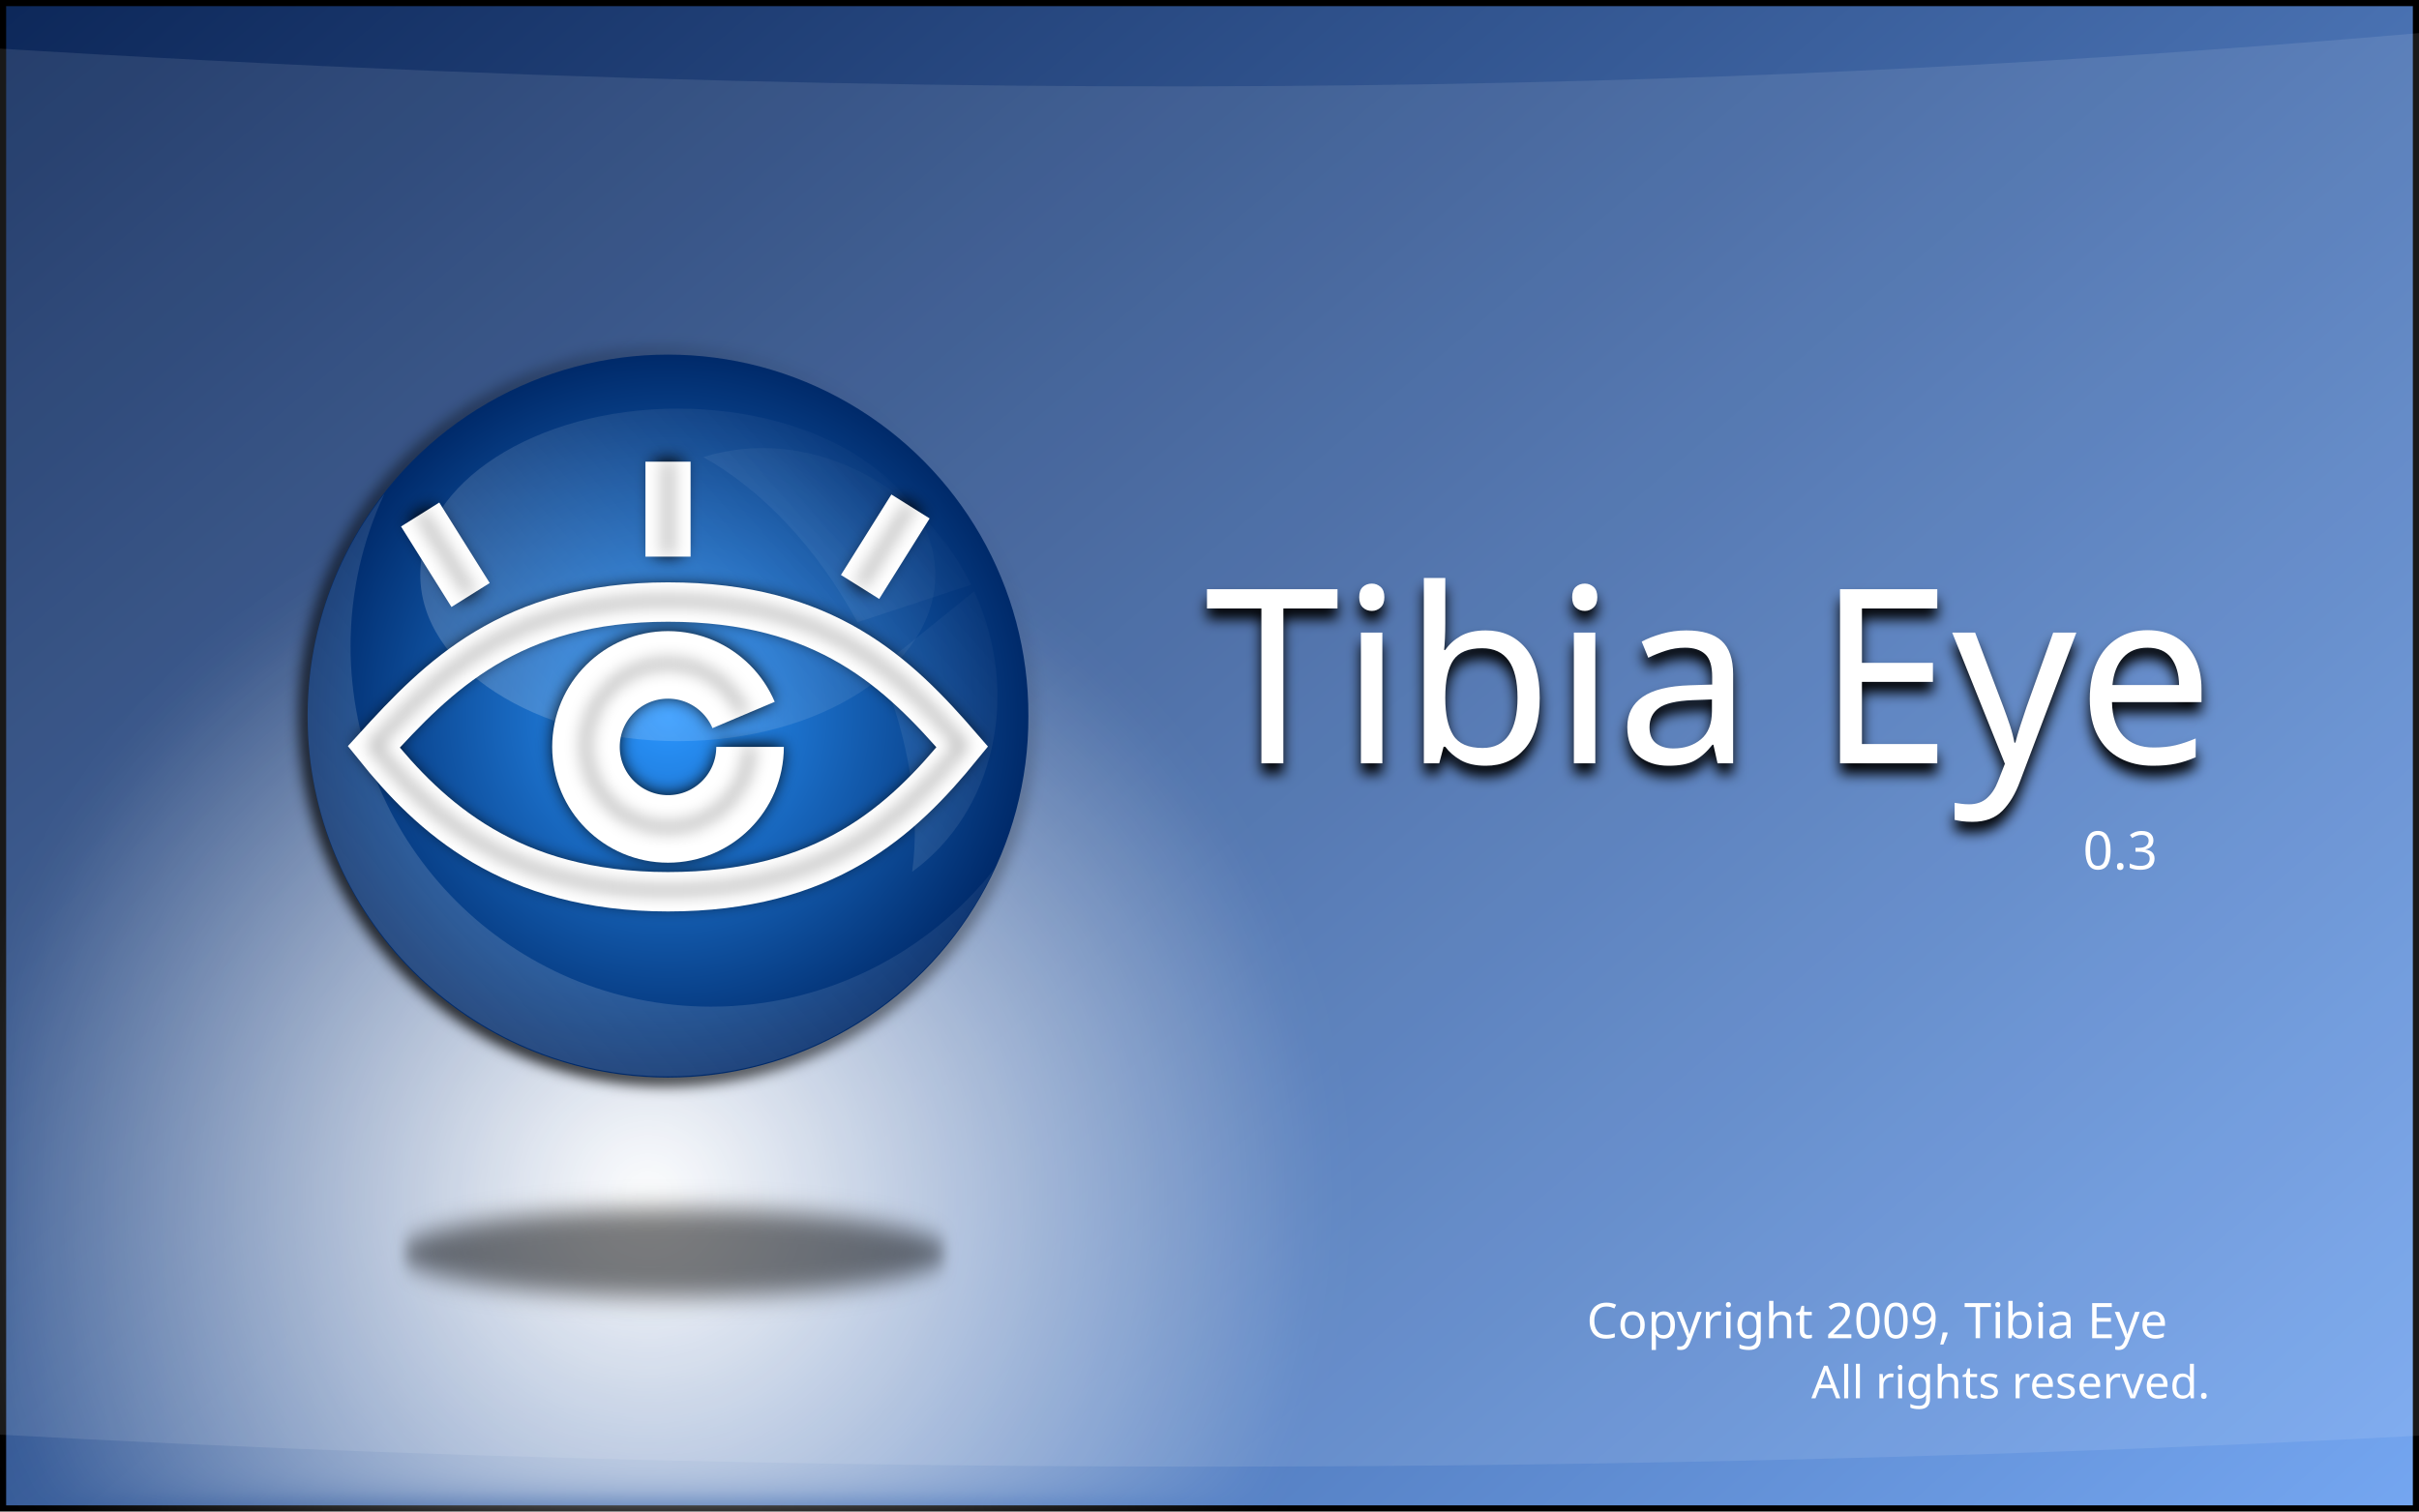
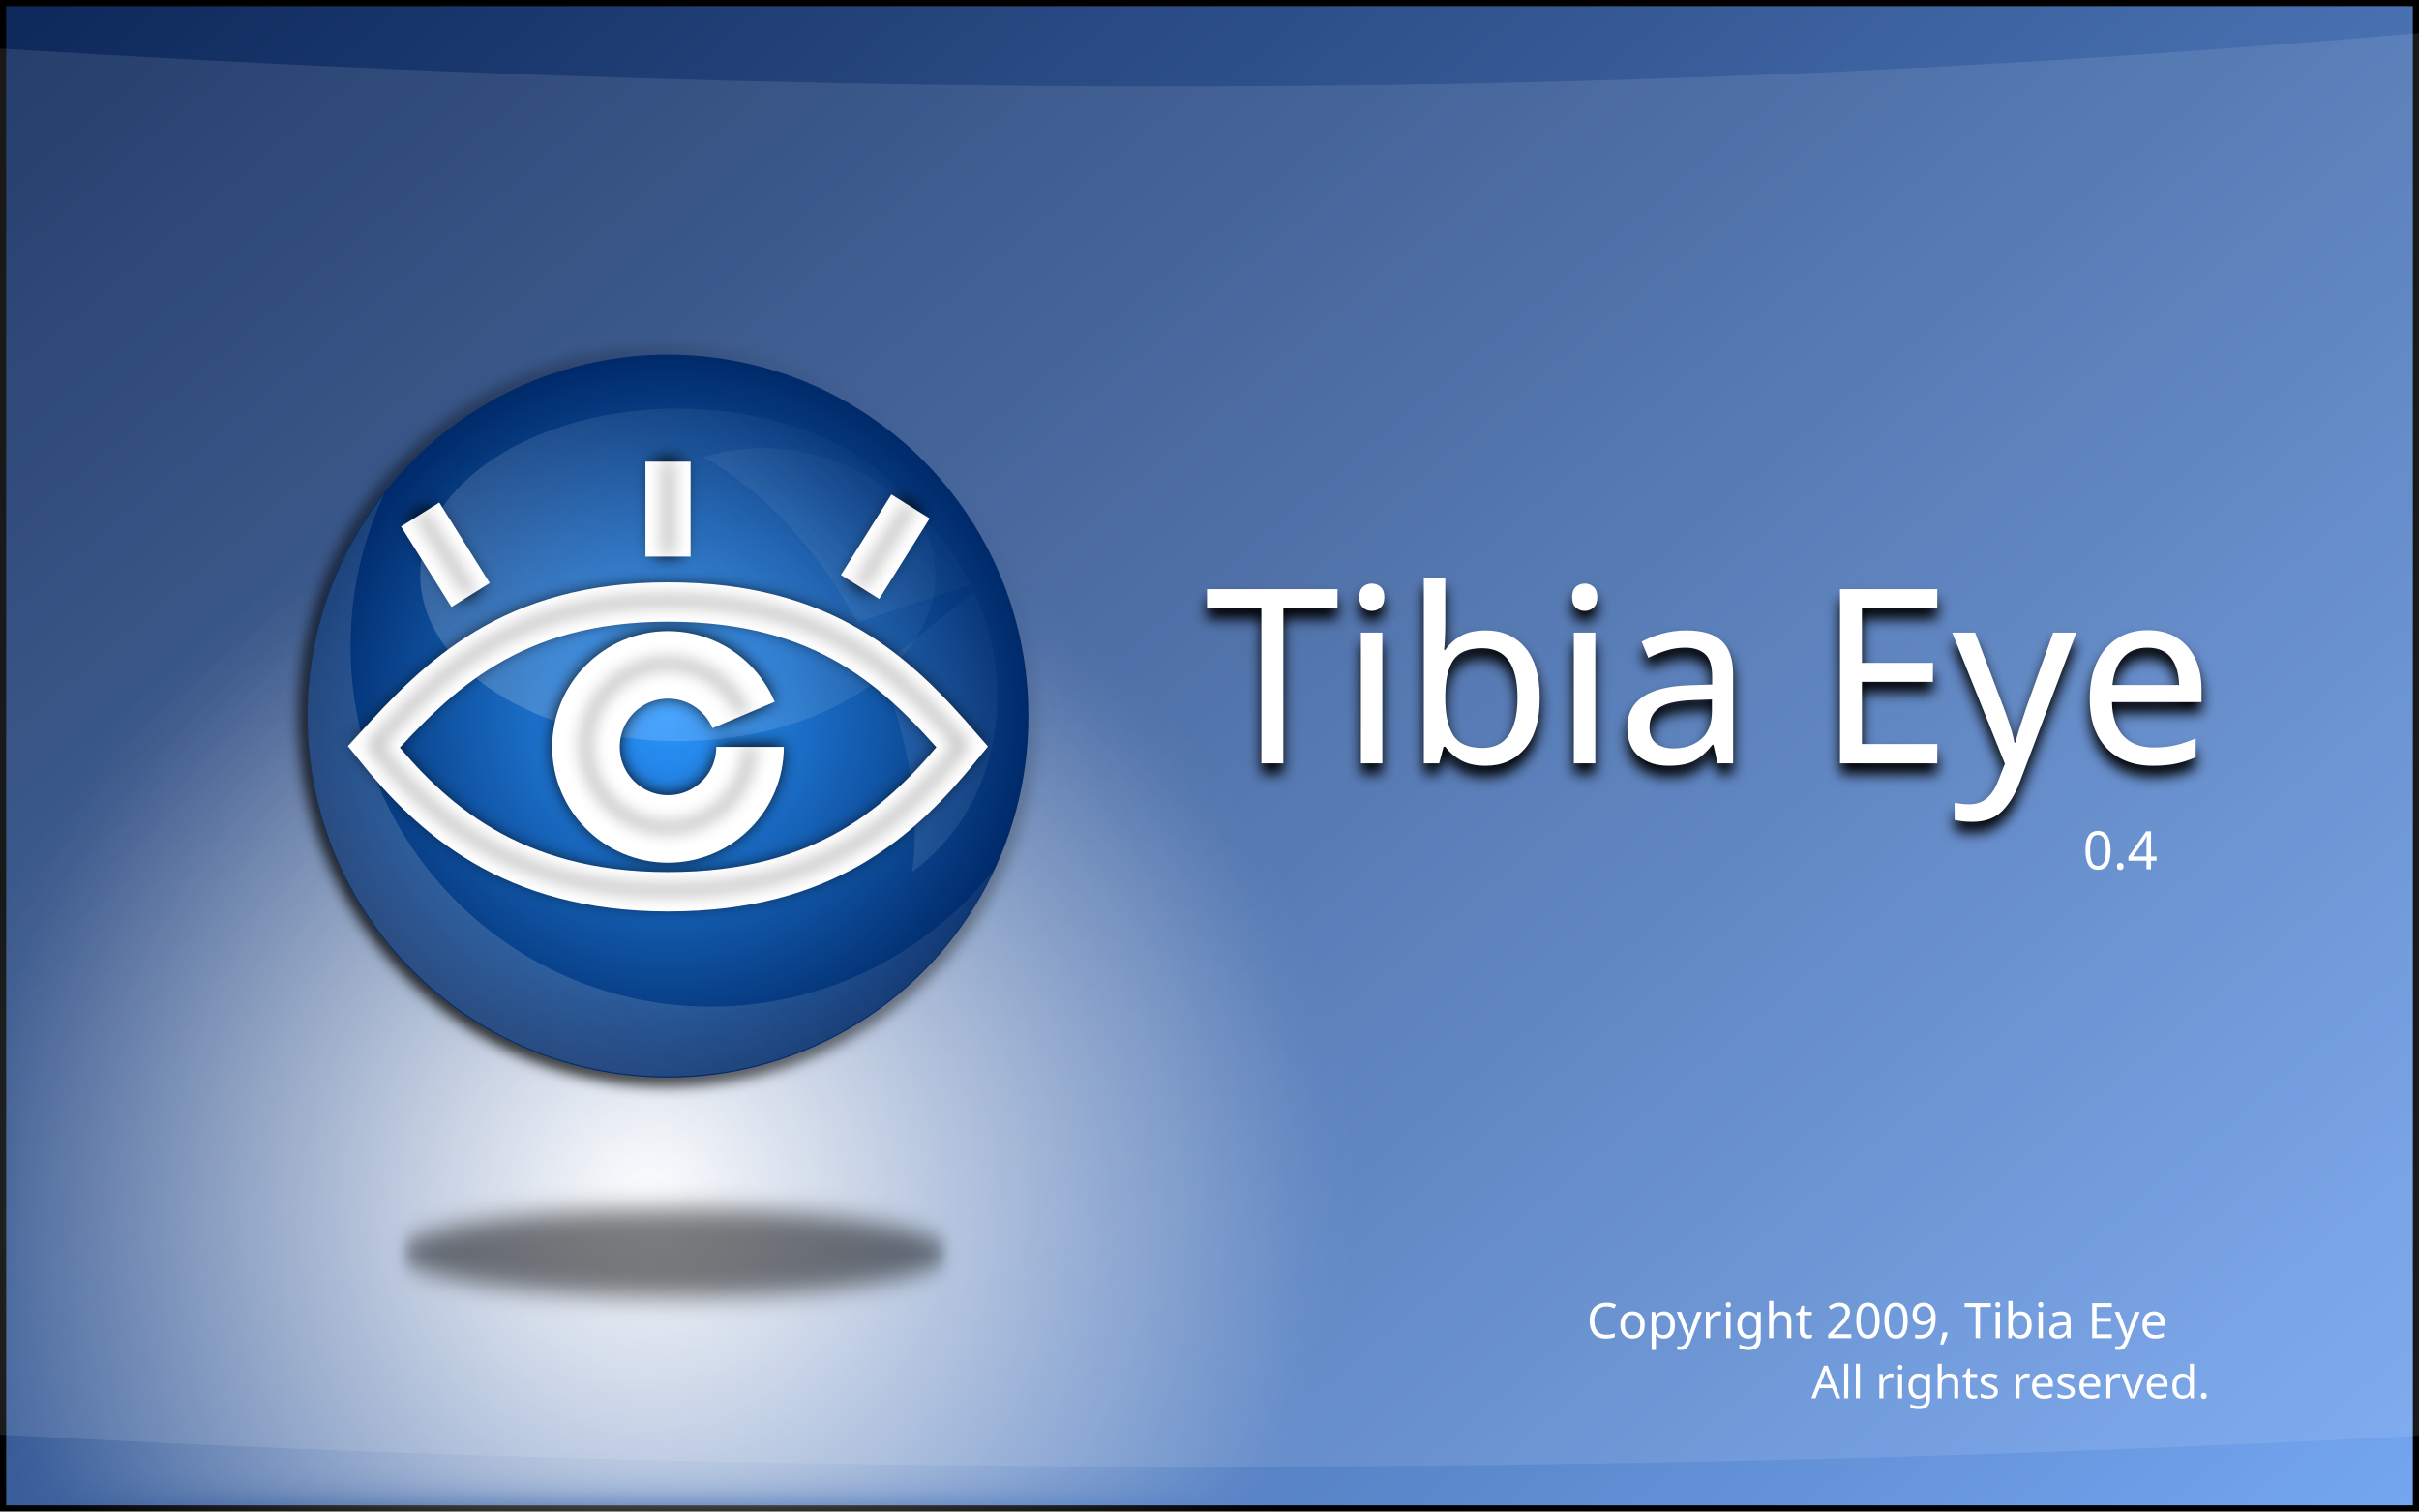
<svg xmlns="http://www.w3.org/2000/svg" xmlns:xlink="http://www.w3.org/1999/xlink" width="640" height="400" id="svg3157" version="1.0">
  <defs id="defs3159">
    <linearGradient id="linearGradient3473">
      <stop style="stop-color:#ffffff;stop-opacity:1;" offset="0" id="stop3475" />
      <stop style="stop-color:#ffffff;stop-opacity:0;" offset="1" id="stop3477" />
    </linearGradient>
    <linearGradient id="linearGradient3423">
      <stop style="stop-color:#001847;stop-opacity:1;" offset="0" id="stop3425" />
      <stop style="stop-color:#7eb2ff;stop-opacity:1;" offset="1" id="stop3427" />
    </linearGradient>
    <linearGradient id="linearGradient3214">
      <stop style="stop-color:#ffffff;stop-opacity:1;" offset="0" id="stop3216" />
      <stop style="stop-color:#ffffff;stop-opacity:0;" offset="1" id="stop3218" />
    </linearGradient>
    <linearGradient id="linearGradient4750">
      <stop style="stop-color:#ffffff;stop-opacity:1;" offset="0" id="stop4752" />
      <stop style="stop-color:#ffffff;stop-opacity:0;" offset="1" id="stop4754" />
    </linearGradient>
    <linearGradient id="linearGradient4734">
      <stop style="stop-color:#000000;stop-opacity:1;" offset="0" id="stop4736" />
      <stop style="stop-color:#000000;stop-opacity:0;" offset="1" id="stop4738" />
    </linearGradient>
    <linearGradient id="linearGradient3713">
      <stop style="stop-color:#2a96ff;stop-opacity:1;" offset="0" id="stop3715" />
      <stop style="stop-color:#002a6a;stop-opacity:1;" offset="1" id="stop3717" />
    </linearGradient>
    <radialGradient xlink:href="#linearGradient3713" id="radialGradient3726" gradientUnits="userSpaceOnUse" cx="111.232" cy="135.717" fx="111.232" fy="135.717" r="91.701" />
    <filter id="filter3792">
      <feGaussianBlur stdDeviation="1.87" id="feGaussianBlur3794" />
    </filter>
    <radialGradient xlink:href="#linearGradient3713" id="radialGradient3828" gradientUnits="userSpaceOnUse" cx="111.232" cy="135.717" fx="111.232" fy="135.717" r="91.701" />
    <radialGradient xlink:href="#linearGradient3713" id="radialGradient3842" gradientUnits="userSpaceOnUse" cx="111.232" cy="135.717" fx="111.232" fy="135.717" r="91.701" />
    <radialGradient xlink:href="#linearGradient3713" id="radialGradient3856" gradientUnits="userSpaceOnUse" cx="111.232" cy="135.717" fx="111.232" fy="135.717" r="91.701" />
    <filter id="filter3900">
      <feGaussianBlur stdDeviation="2.83" id="feGaussianBlur3902" />
    </filter>
    <linearGradient xlink:href="#linearGradient4750" id="linearGradient4756" x1="33.382" y1="204.52" x2="220.424" y2="38.456" gradientUnits="userSpaceOnUse" />
    <filter id="filter3206">
      <feGaussianBlur stdDeviation="1.092" id="feGaussianBlur3208" />
    </filter>
    <linearGradient xlink:href="#linearGradient3214" id="linearGradient3220" x1="104.27" y1="-301.333" x2="104.27" y2="-328.029" gradientUnits="userSpaceOnUse" />
    <filter id="filter3459" x="-0.026" width="1.052" y="-0.341" height="1.683">
      <feGaussianBlur stdDeviation="0.862" id="feGaussianBlur3461" />
    </filter>
    <linearGradient xlink:href="#linearGradient4750" id="linearGradient3551" gradientUnits="userSpaceOnUse" x1="33.382" y1="204.52" x2="220.424" y2="38.456" />
    <linearGradient xlink:href="#linearGradient4750" id="linearGradient3553" gradientUnits="userSpaceOnUse" x1="33.382" y1="204.52" x2="220.424" y2="38.456" />
    <linearGradient xlink:href="#linearGradient4750" id="linearGradient3555" gradientUnits="userSpaceOnUse" x1="33.382" y1="204.52" x2="220.424" y2="38.456" />
    <linearGradient xlink:href="#linearGradient4750" id="linearGradient3557" gradientUnits="userSpaceOnUse" x1="33.382" y1="204.52" x2="220.424" y2="38.456" />
    <radialGradient xlink:href="#linearGradient3713" id="radialGradient3559" gradientUnits="userSpaceOnUse" cx="111.232" cy="135.717" fx="111.232" fy="135.717" r="91.701" />
    <linearGradient xlink:href="#linearGradient4734" id="linearGradient3561" gradientUnits="userSpaceOnUse" x1="36.921" y1="186.704" x2="169.796" y2="60.737" />
    <radialGradient xlink:href="#linearGradient3473" id="radialGradient3563" gradientUnits="userSpaceOnUse" gradientTransform="matrix(0.950045,-2.2036764e-8,2.2563458e-8,0.9727518,5.033044,4.204281)" cx="100.752" cy="154.296" fx="100.752" fy="154.296" r="81.697" />
    <linearGradient xlink:href="#linearGradient3423" id="linearGradient3565" gradientUnits="userSpaceOnUse" x1="128" y1="-2.94" x2="215.248" y2="262.637" gradientTransform="matrix(2.356382,0,0,1.83333,18.38311,5.333718)" />
    <filter id="filter3575">
      <feGaussianBlur stdDeviation="2.451" id="feGaussianBlur3577" />
    </filter>
    <linearGradient xlink:href="#linearGradient3423" id="linearGradient3619" gradientUnits="userSpaceOnUse" gradientTransform="matrix(2.356956,0,0,1.527232,18.30968,4.514291)" x1="-40.614" y1="-34.481" x2="321.088" y2="241.234" />
  </defs>
  <g id="layer5" style="display:inline">
    <rect style="opacity:1;fill:url(#linearGradient3619);fill-opacity:1;stroke:#000000;stroke-width:1.627;stroke-linecap:butt;stroke-miterlimit:4;stroke-dasharray:none;stroke-opacity:1" id="rect3417" width="638.373" height="398.373" x="0.813" y="0.813" />
    <path style="opacity:1;fill:url(#radialGradient3563);fill-opacity:1;stroke:none;stroke-width:1;stroke-linecap:butt;stroke-miterlimit:4;stroke-dasharray:none;stroke-opacity:1;filter:url(#filter3575)" id="path3471" d="M 182.448,154.296 A 81.697,81.697 0 1 1 19.055,154.296 A 81.697,81.697 0 1 1 182.448,154.296 z" transform="matrix(2.318518,0,0,2.318518,-62.04028,-41.27857)" />
    <path style="opacity:0.1;fill:#ffffff;fill-opacity:1;fill-rule:evenodd;stroke:none;stroke-width:1px;stroke-linecap:butt;stroke-linejoin:miter;stroke-opacity:1" d="M -3.907,12.624 L -3.907,379.442 C 278.726,395.234 530.945,385.825 643.907,379.728 L 643.907,8.438 C 528.725,18.301 324.1,33.008 -3.907,12.624 z" id="path3601" />
  </g>
  <g id="layer1" style="display:inline">
    <path transform="matrix(1.039768,0,0,1.039768,61.08248,48.3888)" d="M 202.932,135.717 A 91.701,91.701 0 1 1 19.531,135.717 A 91.701,91.701 0 1 1 202.932,135.717 z" id="path3770" style="fill:none;fill-opacity:1;stroke:url(#linearGradient3561);stroke-width:3.71;stroke-miterlimit:4;stroke-dasharray:none;stroke-opacity:1;filter:url(#filter3792)" />
    <path style="fill:url(#radialGradient3559);fill-opacity:1;stroke:none;stroke-width:24;stroke-miterlimit:4;stroke-dasharray:none;stroke-opacity:1" id="path3701" d="M 202.932,135.717 A 91.701,91.701 0 1 1 19.531,135.717 A 91.701,91.701 0 1 1 202.932,135.717 z" transform="matrix(1.039768,0,0,1.039768,61.08248,48.3888)" />
    <path style="opacity:0.5;fill:#000000;fill-opacity:1;stroke:none;stroke-width:3;stroke-linecap:butt;stroke-miterlimit:4;stroke-dasharray:none;stroke-opacity:1;filter:url(#filter3459)" id="path3453" d="M 115.2,150.568 A 40.084,3.032 0 1 1 35.032,150.568 A 40.084,3.032 0 1 1 115.2,150.568 z" transform="matrix(1.795604,0,0,3.831628,43.57976,-245.3807)" />
  </g>
  <g id="layer3" style="display:inline">
    <g style="fill:url(#linearGradient3557);fill-opacity:1;display:inline" id="g3868" transform="matrix(0.7715045,0,0,0.7715045,77.98512,92.24048)">
      <path id="path3739" d="M 30.724,49.853 C 14.24,70.856 4.414,97.319 4.414,126.069 C 4.414,194.289 59.78,249.655 128,249.655 C 177.494,249.655 220.212,220.499 239.94,178.448 C 217.307,207.244 182.164,225.728 142.724,225.728 C 74.505,225.728 19.138,170.362 19.138,102.142 C 19.138,83.455 23.289,65.738 30.724,49.853 z" style="opacity:0.171;fill:url(#linearGradient3551);fill-opacity:1;stroke:none;stroke-width:2;stroke-miterlimit:4;stroke-dasharray:none;stroke-opacity:1" />
      <path transform="matrix(0.9655172,0,0,0.9655172,10.85296,8.002049)" d="M 216.27,72.122 A 91.462,59.069 0 1 1 33.346,72.122 A 91.462,59.069 0 1 1 216.27,72.122 z" id="path3768" style="opacity:0.28;fill:url(#linearGradient3553);fill-opacity:1;stroke:none;stroke-width:2;stroke-miterlimit:4;stroke-dasharray:none;stroke-opacity:1" />
      <path id="path3761" d="M 140.099,37.232 C 159.704,48.084 178.9,67.938 192.973,93.881 L 231.905,81.019 C 231.741,80.686 231.603,80.338 231.434,80.006 C 213.169,44.135 174.043,26.592 140.099,37.232 z M 232.995,83.274 L 200.495,109.516 C 210.91,134.261 214.545,159.039 211.724,179.468 C 239.903,159.046 249.26,118.651 232.995,83.274 z" style="opacity:0.259;fill:url(#linearGradient3555);fill-opacity:1;stroke:none;stroke-width:2;stroke-miterlimit:4;stroke-dasharray:none;stroke-opacity:1" />
    </g>
  </g>
  <g id="layer2" style="display:inline">
    <g style="stroke:#000000;stroke-width:10;stroke-miterlimit:4;stroke-dasharray:none;stroke-opacity:1;display:inline;filter:url(#filter3900)" id="g3904" transform="matrix(0.7715045,0,0,0.7715045,77.98496,100.0147)">
      <path style="fill:none;fill-rule:evenodd;stroke:#000000;stroke-width:10;stroke-linecap:butt;stroke-linejoin:miter;stroke-miterlimit:4;stroke-dasharray:none;stroke-opacity:1" d="M 43.001,46.355 L 60.299,73.965" id="path3906" />
      <path id="path3908" d="M 128,28.232 L 128,60.812" style="fill:none;fill-rule:evenodd;stroke:#000000;stroke-width:10;stroke-linecap:butt;stroke-linejoin:miter;stroke-miterlimit:4;stroke-dasharray:none;stroke-opacity:1" />
      <path id="path3910" d="M 211.159,43.595 L 193.861,71.205" style="fill:none;fill-rule:evenodd;stroke:#000000;stroke-width:10;stroke-linecap:butt;stroke-linejoin:miter;stroke-miterlimit:4;stroke-dasharray:none;stroke-opacity:1" />
      <path id="path3912" d="M 228.898,126.069 C 208.353,151.335 182.208,175.753 128,175.753 C 73.792,175.753 46.363,150.05 27.102,126.069 C 48.931,102.087 73.792,76.384 128,76.384 C 182.208,76.384 207.069,100.803 228.898,126.069 z" style="fill:none;fill-opacity:1;stroke:#000000;stroke-width:10;stroke-miterlimit:4;stroke-dasharray:none;stroke-opacity:1" />
      <path id="path3914" d="M 156.134,126.069 C 156.134,141.599 143.53,154.203 128,154.203 C 112.47,154.203 99.866,141.599 99.866,126.069 C 99.866,110.539 112.47,97.935 128,97.935 C 135.765,97.935 142.799,101.086 147.891,106.178 C 150.437,108.724 152.498,111.756 153.922,115.121" style="fill:none;fill-opacity:1;stroke:#000000;stroke-width:22;stroke-miterlimit:4;stroke-dasharray:none;stroke-opacity:1" />
    </g>
    <g style="display:inline" id="g3873" transform="matrix(0.7715045,0,0,0.7715045,77.98496,100.3936)">
      <path style="fill:none;fill-rule:evenodd;stroke:#ffffff;stroke-width:15.482;stroke-linecap:butt;stroke-linejoin:miter;stroke-miterlimit:4;stroke-dasharray:none;stroke-opacity:1" d="M 43.001,46.355 L 60.299,73.965" id="path3733" />
      <path id="path3731" d="M 128,28.232 L 128,60.812" style="fill:none;fill-rule:evenodd;stroke:#ffffff;stroke-width:15.482;stroke-linecap:butt;stroke-linejoin:miter;stroke-miterlimit:4;stroke-dasharray:none;stroke-opacity:1" />
      <path id="path3735" d="M 211.159,43.595 L 193.861,71.205" style="fill:none;fill-rule:evenodd;stroke:#ffffff;stroke-width:15.482;stroke-linecap:butt;stroke-linejoin:miter;stroke-miterlimit:4;stroke-dasharray:none;stroke-opacity:1" />
      <path id="path3692" d="M 228.898,126.069 C 208.353,151.335 182.208,175.753 128,175.753 C 73.792,175.753 46.363,150.05 27.102,126.069 C 48.931,102.087 73.792,76.384 128,76.384 C 182.208,76.384 207.069,100.803 228.898,126.069 z" style="fill:none;fill-opacity:1;stroke:#ffffff;stroke-width:13.517;stroke-miterlimit:4;stroke-dasharray:none;stroke-opacity:1" />
      <path id="path3690" d="M 156.134,126.069 C 156.134,141.599 143.53,154.203 128,154.203 C 112.47,154.203 99.866,141.599 99.866,126.069 C 99.866,110.539 112.47,97.935 128,97.935 C 135.765,97.935 142.799,101.086 147.891,106.178 C 150.437,108.724 152.498,111.756 153.922,115.121" style="fill:none;fill-opacity:1;stroke:#ffffff;stroke-width:23.172;stroke-miterlimit:4;stroke-dasharray:none;stroke-opacity:1" />
    </g>
    <g id="g3880" style="stroke:#000000;stroke-width:1;stroke-miterlimit:4;stroke-dasharray:none;stroke-opacity:1;filter:url(#filter3900)" transform="matrix(0.7715045,0,0,0.7715045,77.98496,100.0147)">
      <path id="path3882" d="M 43.001,46.355 L 60.299,73.965" style="fill:none;fill-rule:evenodd;stroke:#000000;stroke-width:1;stroke-linecap:butt;stroke-linejoin:miter;stroke-miterlimit:4;stroke-dasharray:none;stroke-opacity:1" />
      <path style="fill:none;fill-rule:evenodd;stroke:#000000;stroke-width:1;stroke-linecap:butt;stroke-linejoin:miter;stroke-miterlimit:4;stroke-dasharray:none;stroke-opacity:1" d="M 128,28.232 L 128,60.812" id="path3884" />
      <path style="fill:none;fill-rule:evenodd;stroke:#000000;stroke-width:1;stroke-linecap:butt;stroke-linejoin:miter;stroke-miterlimit:4;stroke-dasharray:none;stroke-opacity:1" d="M 211.159,43.595 L 193.861,71.205" id="path3886" />
      <path style="fill:none;fill-opacity:1;stroke:#000000;stroke-width:1;stroke-miterlimit:4;stroke-dasharray:none;stroke-opacity:1" d="M 228.898,126.069 C 208.353,151.335 182.208,175.753 128,175.753 C 73.792,175.753 46.363,150.05 27.102,126.069 C 48.931,102.087 73.792,76.384 128,76.384 C 182.208,76.384 207.069,100.803 228.898,126.069 z" id="path3888" />
      <path style="fill:none;fill-opacity:1;stroke:#000000;stroke-width:1;stroke-miterlimit:4;stroke-dasharray:none;stroke-opacity:1" d="M 156.134,126.069 C 156.134,141.599 143.53,154.203 128,154.203 C 112.47,154.203 99.866,141.599 99.866,126.069 C 99.866,110.539 112.47,97.935 128,97.935 C 135.765,97.935 142.799,101.086 147.891,106.178 C 150.437,108.724 152.498,111.756 153.922,115.121" id="path3890" />
    </g>
  </g>
  <g id="layer4">
    <text xml:space="preserve" style="font-size:40px;font-style:normal;font-variant:normal;font-weight:normal;font-stretch:normal;text-align:start;line-height:125%;writing-mode:lr-tb;text-anchor:start;fill:#000000;fill-opacity:1;stroke:none;stroke-width:1px;stroke-linecap:butt;stroke-linejoin:miter;stroke-opacity:1;display:inline;filter:url(#filter3206);font-family:Domestic Manners;-inkscape-font-specification:Domestic Manners" x="34.303" y="233.035" id="text2425" transform="matrix(1.613428,0,0,1.613428,263.3508,-171.1841)">
      <tspan id="tspan2427" x="34.303" y="233.035">Tibia Eye</tspan>
    </text>
    <text id="text2432" y="202.003" x="318.696" style="font-size:64.537px;font-style:normal;font-variant:normal;font-weight:normal;font-stretch:normal;text-align:start;line-height:125%;writing-mode:lr-tb;text-anchor:start;fill:#ffffff;fill-opacity:1;stroke:none;stroke-width:1px;stroke-linecap:butt;stroke-linejoin:miter;stroke-opacity:1;display:inline;font-family:Domestic Manners;-inkscape-font-specification:Domestic Manners" xml:space="preserve">
      <tspan y="202.003" x="318.696" id="tspan2434">Tibia Eye</tspan>
    </text>
    <text xml:space="preserve" style="font-size:14px;font-style:normal;font-variant:normal;font-weight:normal;font-stretch:normal;text-align:start;line-height:117%;writing-mode:lr-tb;text-anchor:start;fill:#ffffff;fill-opacity:1;stroke:none;stroke-width:1px;stroke-linecap:butt;stroke-linejoin:miter;stroke-opacity:1;display:inline;font-family:Sans;-inkscape-font-specification:Sans" x="551.071" y="230.044" id="text3483">
-       <tspan x="551.071" y="230.044" id="tspan2466">0.3</tspan>
+       <tspan x="551.071" y="230.044" id="tspan2474">0.4</tspan>
    </text>
    <text xml:space="preserve" style="font-size:13px;font-style:normal;font-variant:normal;font-weight:normal;font-stretch:normal;text-align:start;line-height:117%;writing-mode:lr-tb;text-anchor:start;fill:#ffffff;fill-opacity:1;stroke:none;stroke-width:1px;stroke-linecap:butt;stroke-linejoin:miter;stroke-opacity:1;font-family:Sans;-inkscape-font-specification:Sans" x="419.781" y="354.13" id="text3567">
      <tspan id="tspan3569" x="419.781" y="354.13">Copyright 2009, Tibia Eye</tspan>
    </text>
    <text xml:space="preserve" style="font-size:12px;font-style:normal;font-variant:normal;font-weight:normal;font-stretch:normal;text-align:start;line-height:117%;writing-mode:lr-tb;text-anchor:start;fill:#ffffff;fill-opacity:1;stroke:none;stroke-width:1px;stroke-linecap:butt;stroke-linejoin:miter;stroke-opacity:1;font-family:Sans;-inkscape-font-specification:Sans" x="479.237" y="370.035" id="text3571">
      <tspan id="tspan3573" x="479.237" y="370.035">All rights reserved.</tspan>
    </text>
  </g>
</svg>
